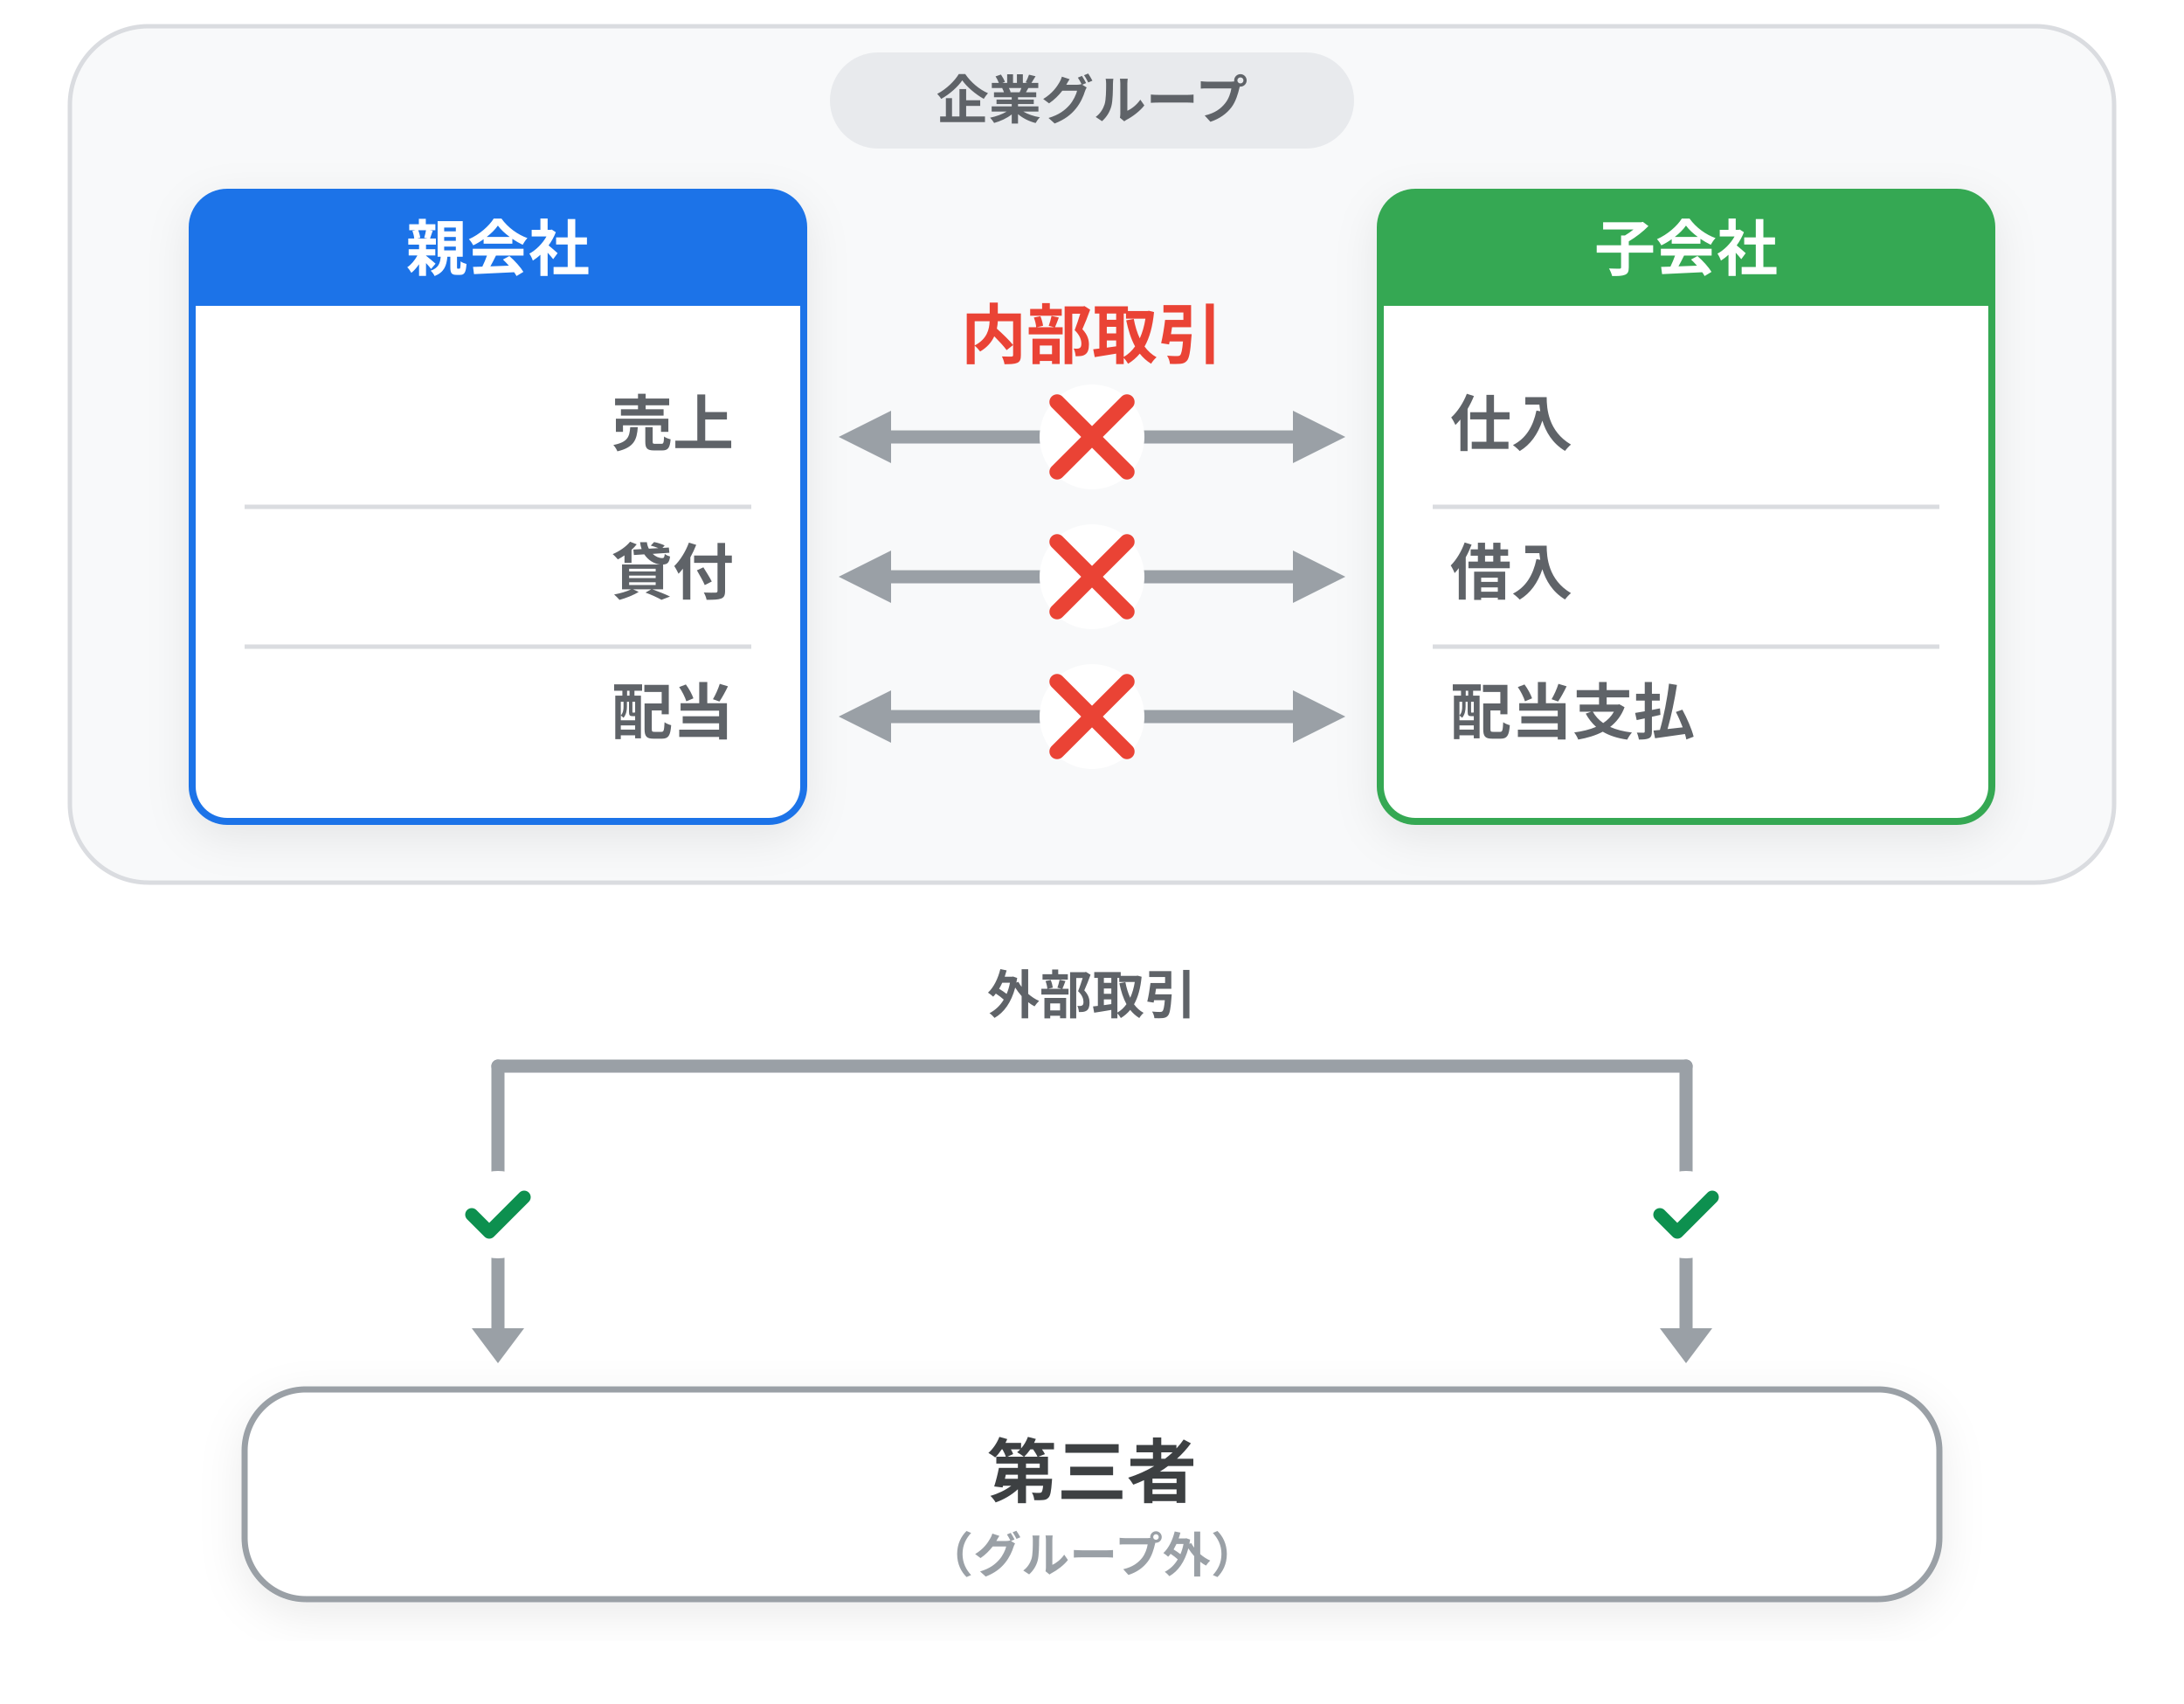
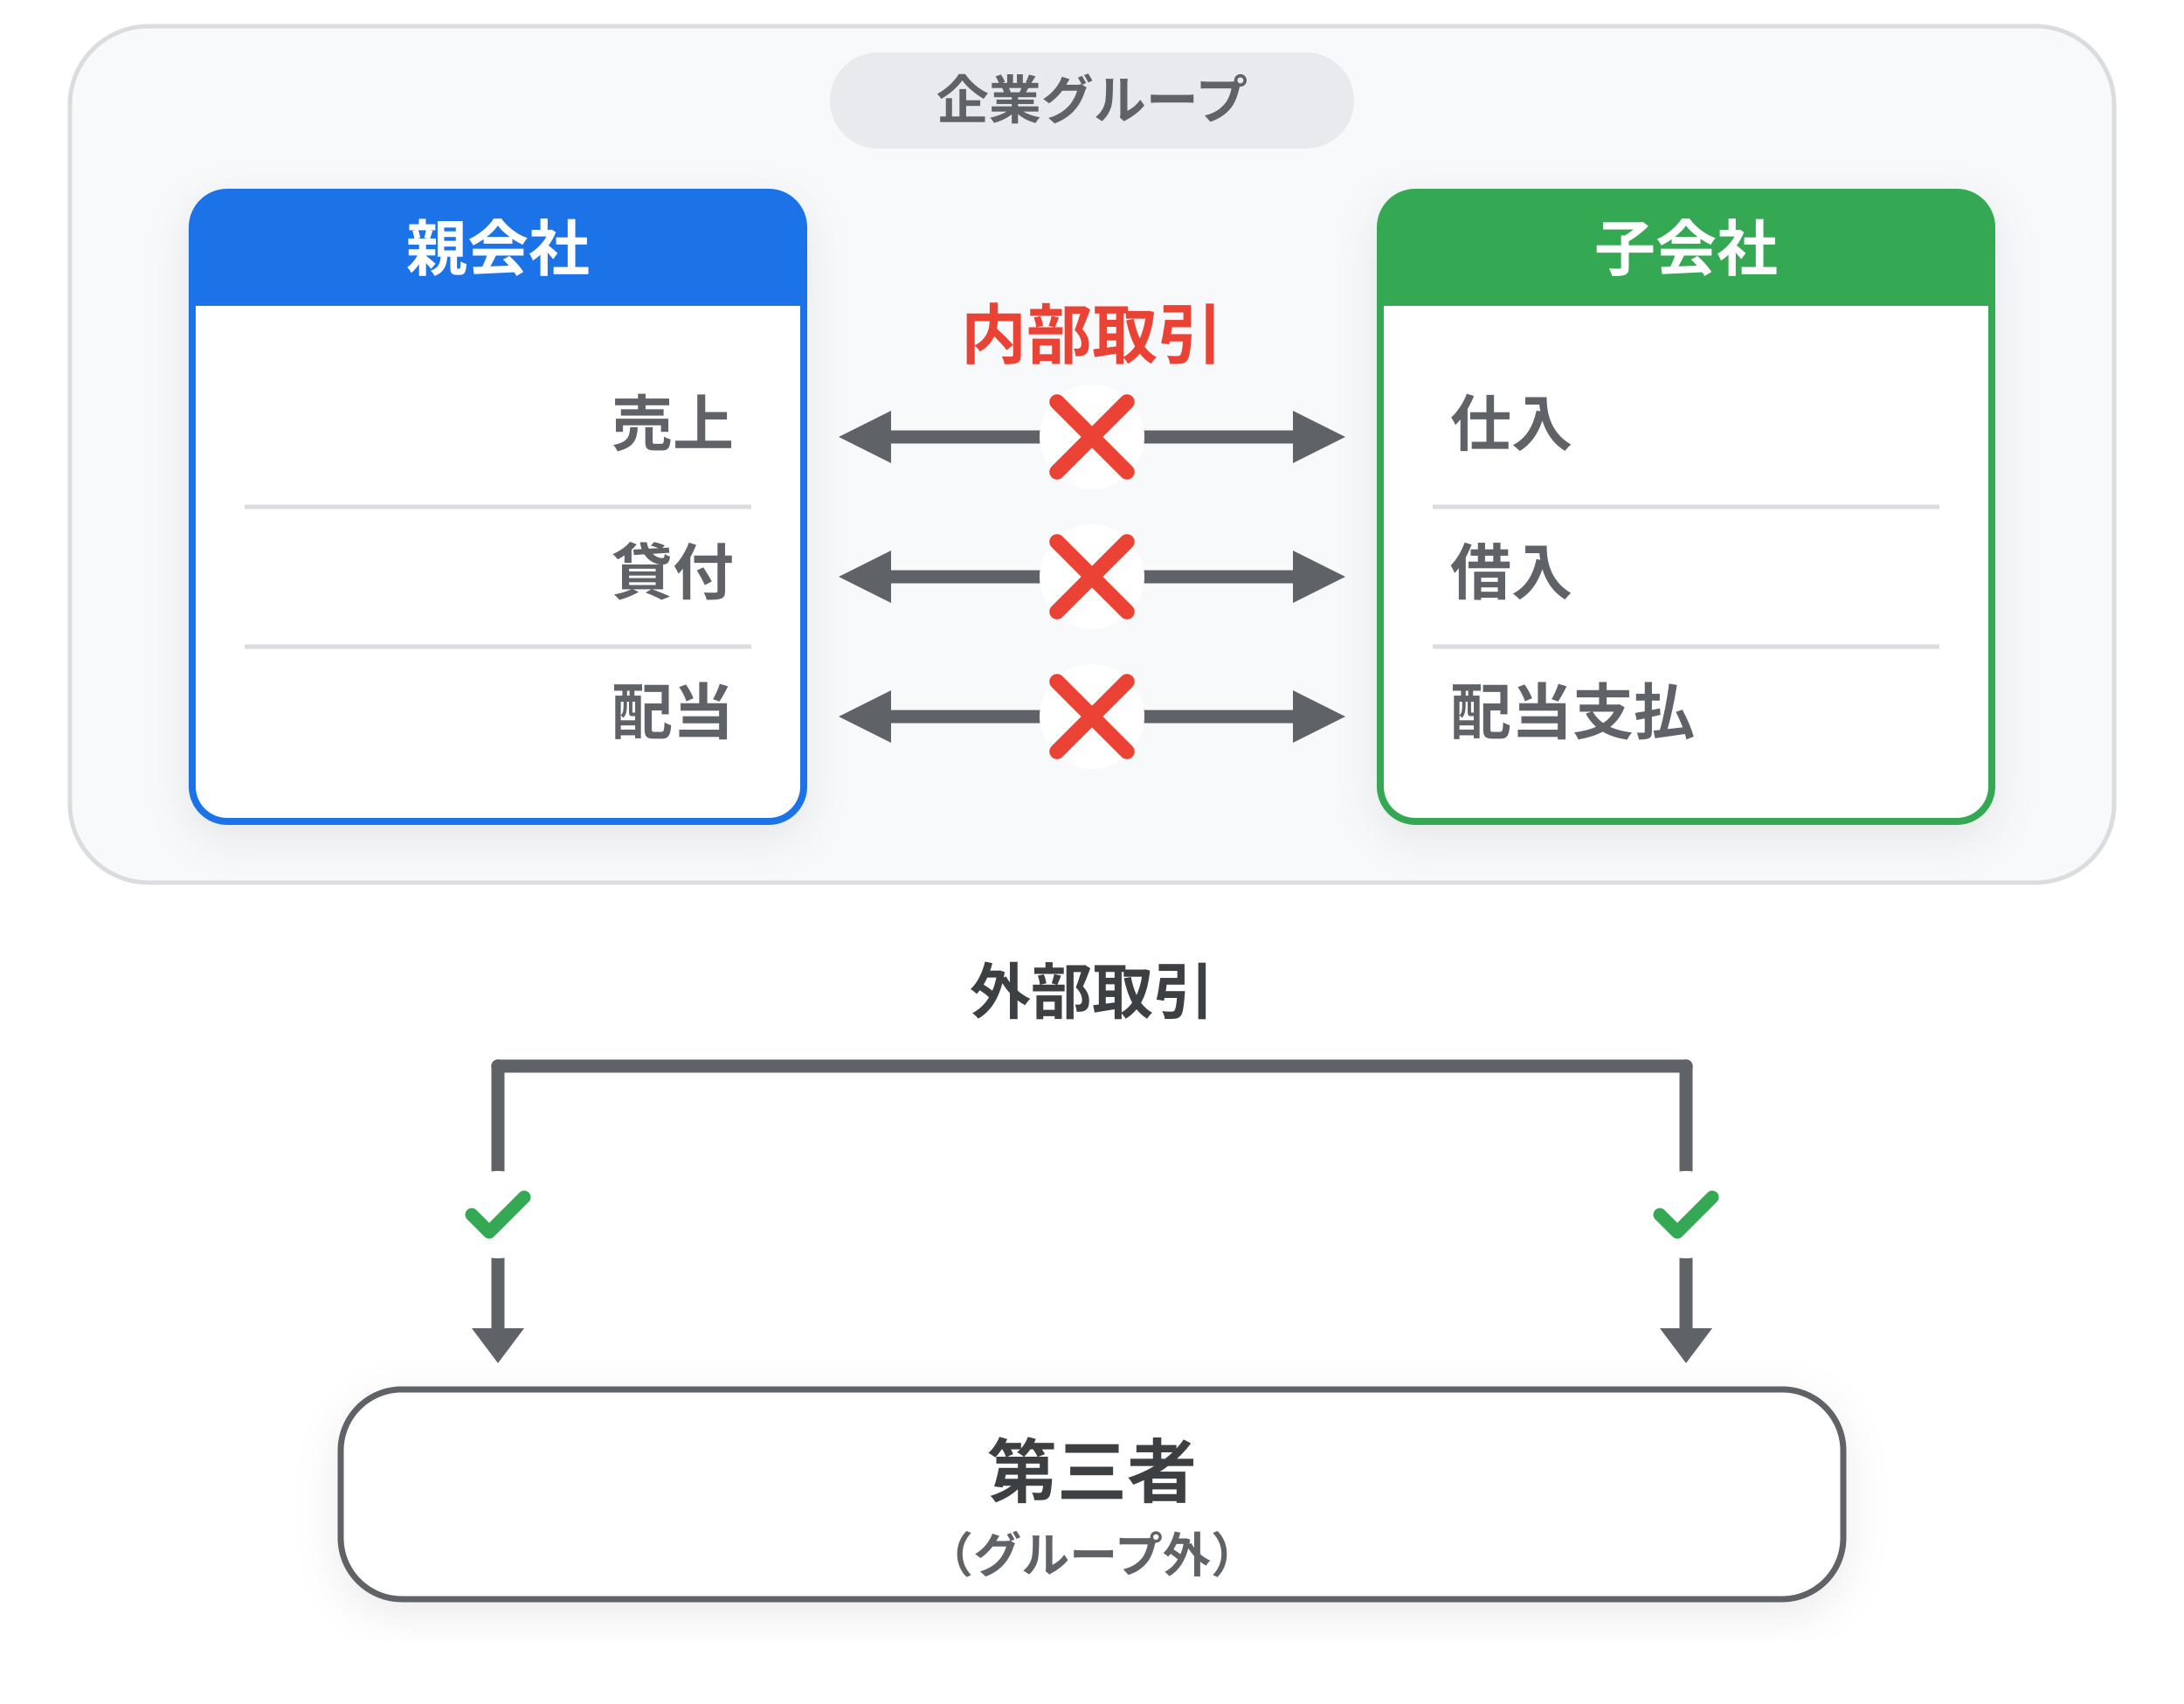
<svg xmlns="http://www.w3.org/2000/svg" width="500" height="390" viewBox="0 0 500 390">
  <defs>
    <style>
      .t { font-family: "Noto Sans JP", "Hiragino Sans", "Yu Gothic", "Meiryo", sans-serif; }
    </style>
    <filter id="s" x="-20%" y="-20%" width="140%" height="140%">
      <feDropShadow dx="0" dy="3" stdDeviation="5" flood-color="#202124" flood-opacity="0.08" />
    </filter>
    <clipPath id="cardClip">
      <rect width="140" height="144" rx="8" />
    </clipPath>
  </defs>
  <rect width="500" height="390" fill="#ffffff" />
  <rect x="16" y="6" width="468" height="196" rx="18" fill="#f8f9fa" stroke="#dadce0" stroke-width="1" />
  <rect x="190" y="12" width="120" height="22" rx="11" fill="#e8eaed" />
  <text class="t" x="250" y="23" text-anchor="middle" dominant-baseline="middle" font-size="12" font-weight="800" fill="#5f6368">企業グループ</text>
  <g transform="translate(44, 44)" filter="url(#s)">
    <rect width="140" height="144" rx="8" fill="#fff" stroke="#1a73e8" stroke-width="1.6" />
    <rect width="140" height="26" fill="#1a73e8" clip-path="url(#cardClip)" />
    <text class="t" x="70" y="13" text-anchor="middle" dominant-baseline="middle" font-size="14" font-weight="800" fill="#fff">親会社</text>
    <text class="t" x="124" y="58" text-anchor="end" font-size="14" font-weight="700" fill="#5f6368">売上</text>
    <line x1="12" y1="72" x2="128" y2="72" stroke="#dadce0" stroke-width="1" />
    <text class="t" x="124" y="92" text-anchor="end" font-size="14" font-weight="700" fill="#5f6368">貸付</text>
    <line x1="12" y1="104" x2="128" y2="104" stroke="#dadce0" stroke-width="1" />
    <text class="t" x="124" y="124" text-anchor="end" font-size="14" font-weight="700" fill="#5f6368">配当</text>
  </g>
  <g transform="translate(316, 44)" filter="url(#s)">
    <rect width="140" height="144" rx="8" fill="#fff" stroke="#34a853" stroke-width="1.6" />
    <rect width="140" height="26" fill="#34a853" clip-path="url(#cardClip)" />
    <text class="t" x="70" y="13" text-anchor="middle" dominant-baseline="middle" font-size="14" font-weight="800" fill="#fff">子会社</text>
    <text class="t" x="16" y="58" font-size="14" font-weight="700" fill="#5f6368">仕入</text>
    <line x1="12" y1="72" x2="128" y2="72" stroke="#dadce0" stroke-width="1" />
    <text class="t" x="16" y="92" font-size="14" font-weight="700" fill="#5f6368">借入</text>
    <line x1="12" y1="104" x2="128" y2="104" stroke="#dadce0" stroke-width="1" />
    <text class="t" x="16" y="124" font-size="14" font-weight="700" fill="#5f6368">配当支払</text>
  </g>
  <text class="t" x="250" y="82" text-anchor="middle" font-size="15" font-weight="800" fill="#ea4335">内部取引</text>
-   <polygon points="192,100 204,94 204,106" fill="#9aa0a6" />
-   <line x1="204" y1="100" x2="296" y2="100" stroke="#9aa0a6" stroke-width="3" stroke-linecap="round" />
-   <polygon points="308,100 296,94 296,106" fill="#9aa0a6" />
+   <polygon points="192,100 204,94 204,106" fill="#5f6368" />
+   <line x1="204" y1="100" x2="296" y2="100" stroke="#5f6368" stroke-width="3" stroke-linecap="round" />
+   <polygon points="308,100 296,94 296,106" fill="#5f6368" />
  <circle cx="250" cy="100" r="12" fill="#fff" />
  <line x1="242" y1="92" x2="258" y2="108" stroke="#ea4335" stroke-width="3.5" stroke-linecap="round" />
  <line x1="258" y1="92" x2="242" y2="108" stroke="#ea4335" stroke-width="3.5" stroke-linecap="round" />
-   <polygon points="192,132 204,126 204,138" fill="#9aa0a6" />
-   <line x1="204" y1="132" x2="296" y2="132" stroke="#9aa0a6" stroke-width="3" stroke-linecap="round" />
-   <polygon points="308,132 296,126 296,138" fill="#9aa0a6" />
+   <polygon points="192,132 204,126 204,138" fill="#5f6368" />
+   <line x1="204" y1="132" x2="296" y2="132" stroke="#5f6368" stroke-width="3" stroke-linecap="round" />
+   <polygon points="308,132 296,126 296,138" fill="#5f6368" />
  <circle cx="250" cy="132" r="12" fill="#fff" />
  <line x1="242" y1="124" x2="258" y2="140" stroke="#ea4335" stroke-width="3.5" stroke-linecap="round" />
  <line x1="258" y1="124" x2="242" y2="140" stroke="#ea4335" stroke-width="3.5" stroke-linecap="round" />
-   <polygon points="192,164 204,158 204,170" fill="#9aa0a6" />
-   <line x1="204" y1="164" x2="296" y2="164" stroke="#9aa0a6" stroke-width="3" stroke-linecap="round" />
-   <polygon points="308,164 296,158 296,170" fill="#9aa0a6" />
+   <polygon points="192,164 204,158 204,170" fill="#5f6368" />
+   <line x1="204" y1="164" x2="296" y2="164" stroke="#5f6368" stroke-width="3" stroke-linecap="round" />
+   <polygon points="308,164 296,158 296,170" fill="#5f6368" />
  <circle cx="250" cy="164" r="12" fill="#fff" />
  <line x1="242" y1="156" x2="258" y2="172" stroke="#ea4335" stroke-width="3.5" stroke-linecap="round" />
  <line x1="258" y1="156" x2="242" y2="172" stroke="#ea4335" stroke-width="3.5" stroke-linecap="round" />
-   <text class="t" x="250" y="232" text-anchor="middle" font-size="12" font-weight="800" fill="#5f6368">外部取引</text>
-   <line x1="114" y1="244" x2="386" y2="244" stroke="#9aa0a6" stroke-width="3" stroke-linecap="round" />
-   <line x1="114" y1="244" x2="114" y2="304" stroke="#9aa0a6" stroke-width="3" stroke-linecap="round" />
-   <polygon points="114,312 108,304 120,304" fill="#9aa0a6" />
+   <text class="t" x="250" y="232" text-anchor="middle" font-size="14" font-weight="800" fill="#3c4043">外部取引</text>
+   <line x1="114" y1="244" x2="386" y2="244" stroke="#5f6368" stroke-width="3" stroke-linecap="round" />
+   <line x1="114" y1="244" x2="114" y2="304" stroke="#5f6368" stroke-width="3" stroke-linecap="round" />
+   <polygon points="114,312 108,304 120,304" fill="#5f6368" />
  <circle cx="114" cy="278" r="10" fill="#fff" />
-   <path d="M108,278 L112,282 L120,274" stroke="#0d904f" stroke-width="3" fill="none" stroke-linecap="round" stroke-linejoin="round" />
-   <line x1="386" y1="244" x2="386" y2="304" stroke="#9aa0a6" stroke-width="3" stroke-linecap="round" />
-   <polygon points="386,312 380,304 392,304" fill="#9aa0a6" />
+   <path d="M108,278 L112,282 L120,274" stroke="#34a853" stroke-width="3" fill="none" stroke-linecap="round" stroke-linejoin="round" />
+   <line x1="386" y1="244" x2="386" y2="304" stroke="#5f6368" stroke-width="3" stroke-linecap="round" />
+   <polygon points="386,312 380,304 392,304" fill="#5f6368" />
  <circle cx="386" cy="278" r="10" fill="#fff" />
-   <path d="M380,278 L384,282 L392,274" stroke="#0d904f" stroke-width="3" fill="none" stroke-linecap="round" stroke-linejoin="round" />
-   <g transform="translate(56, 318)" filter="url(#s)">
-     <rect width="388" height="48" rx="14" fill="#fff" stroke="#9aa0a6" stroke-width="1.4" />
-     <text class="t" x="194" y="19" text-anchor="middle" dominant-baseline="middle" font-size="16" font-weight="900" fill="#3c4043">第三者</text>
-     <text class="t" x="194" y="38" text-anchor="middle" dominant-baseline="middle" font-size="11" font-weight="700" fill="#9aa0a6">（グループ外）</text>
+   <path d="M380,278 L384,282 L392,274" stroke="#34a853" stroke-width="3" fill="none" stroke-linecap="round" stroke-linejoin="round" />
+   <g transform="translate(78, 318)" filter="url(#s)">
+     <rect width="344" height="48" rx="14" fill="#fff" stroke="#5f6368" stroke-width="1.4" />
+     <text class="t" x="172" y="19" text-anchor="middle" dominant-baseline="middle" font-size="16" font-weight="900" fill="#3c4043">第三者</text>
+     <text class="t" x="172" y="38" text-anchor="middle" dominant-baseline="middle" font-size="11" font-weight="700" fill="#5f6368">（グループ外）</text>
  </g>
</svg>
